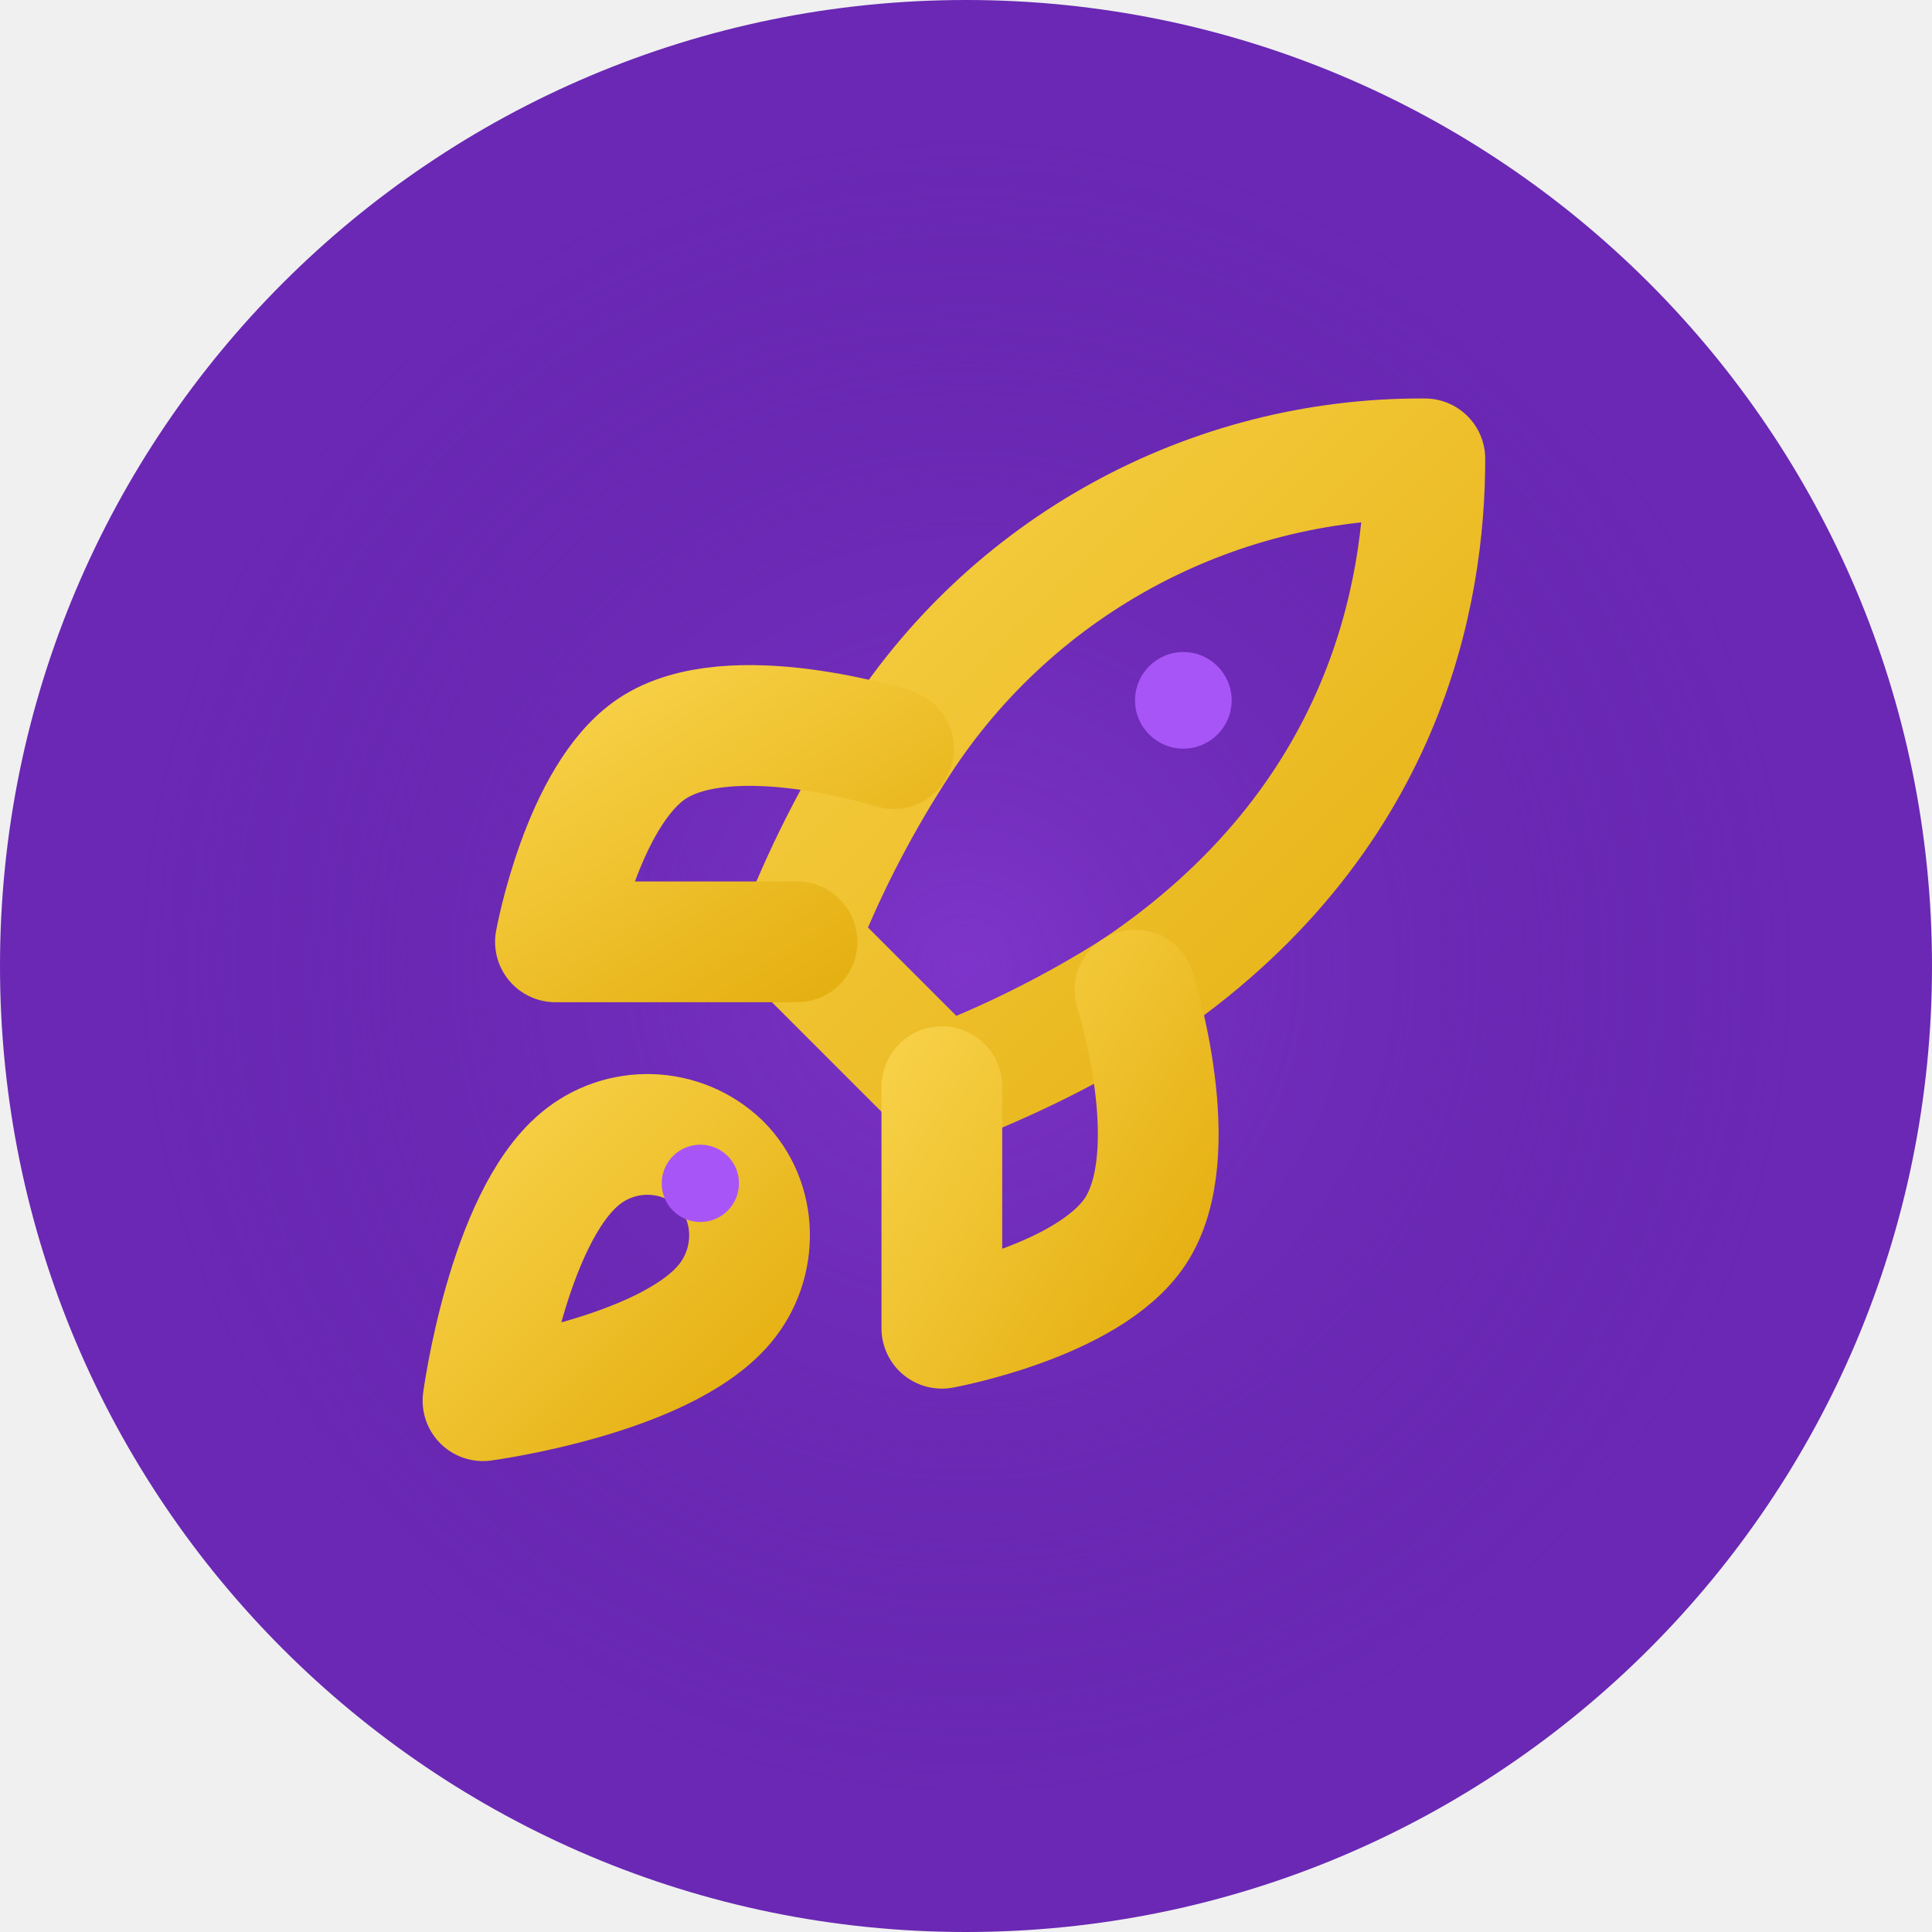
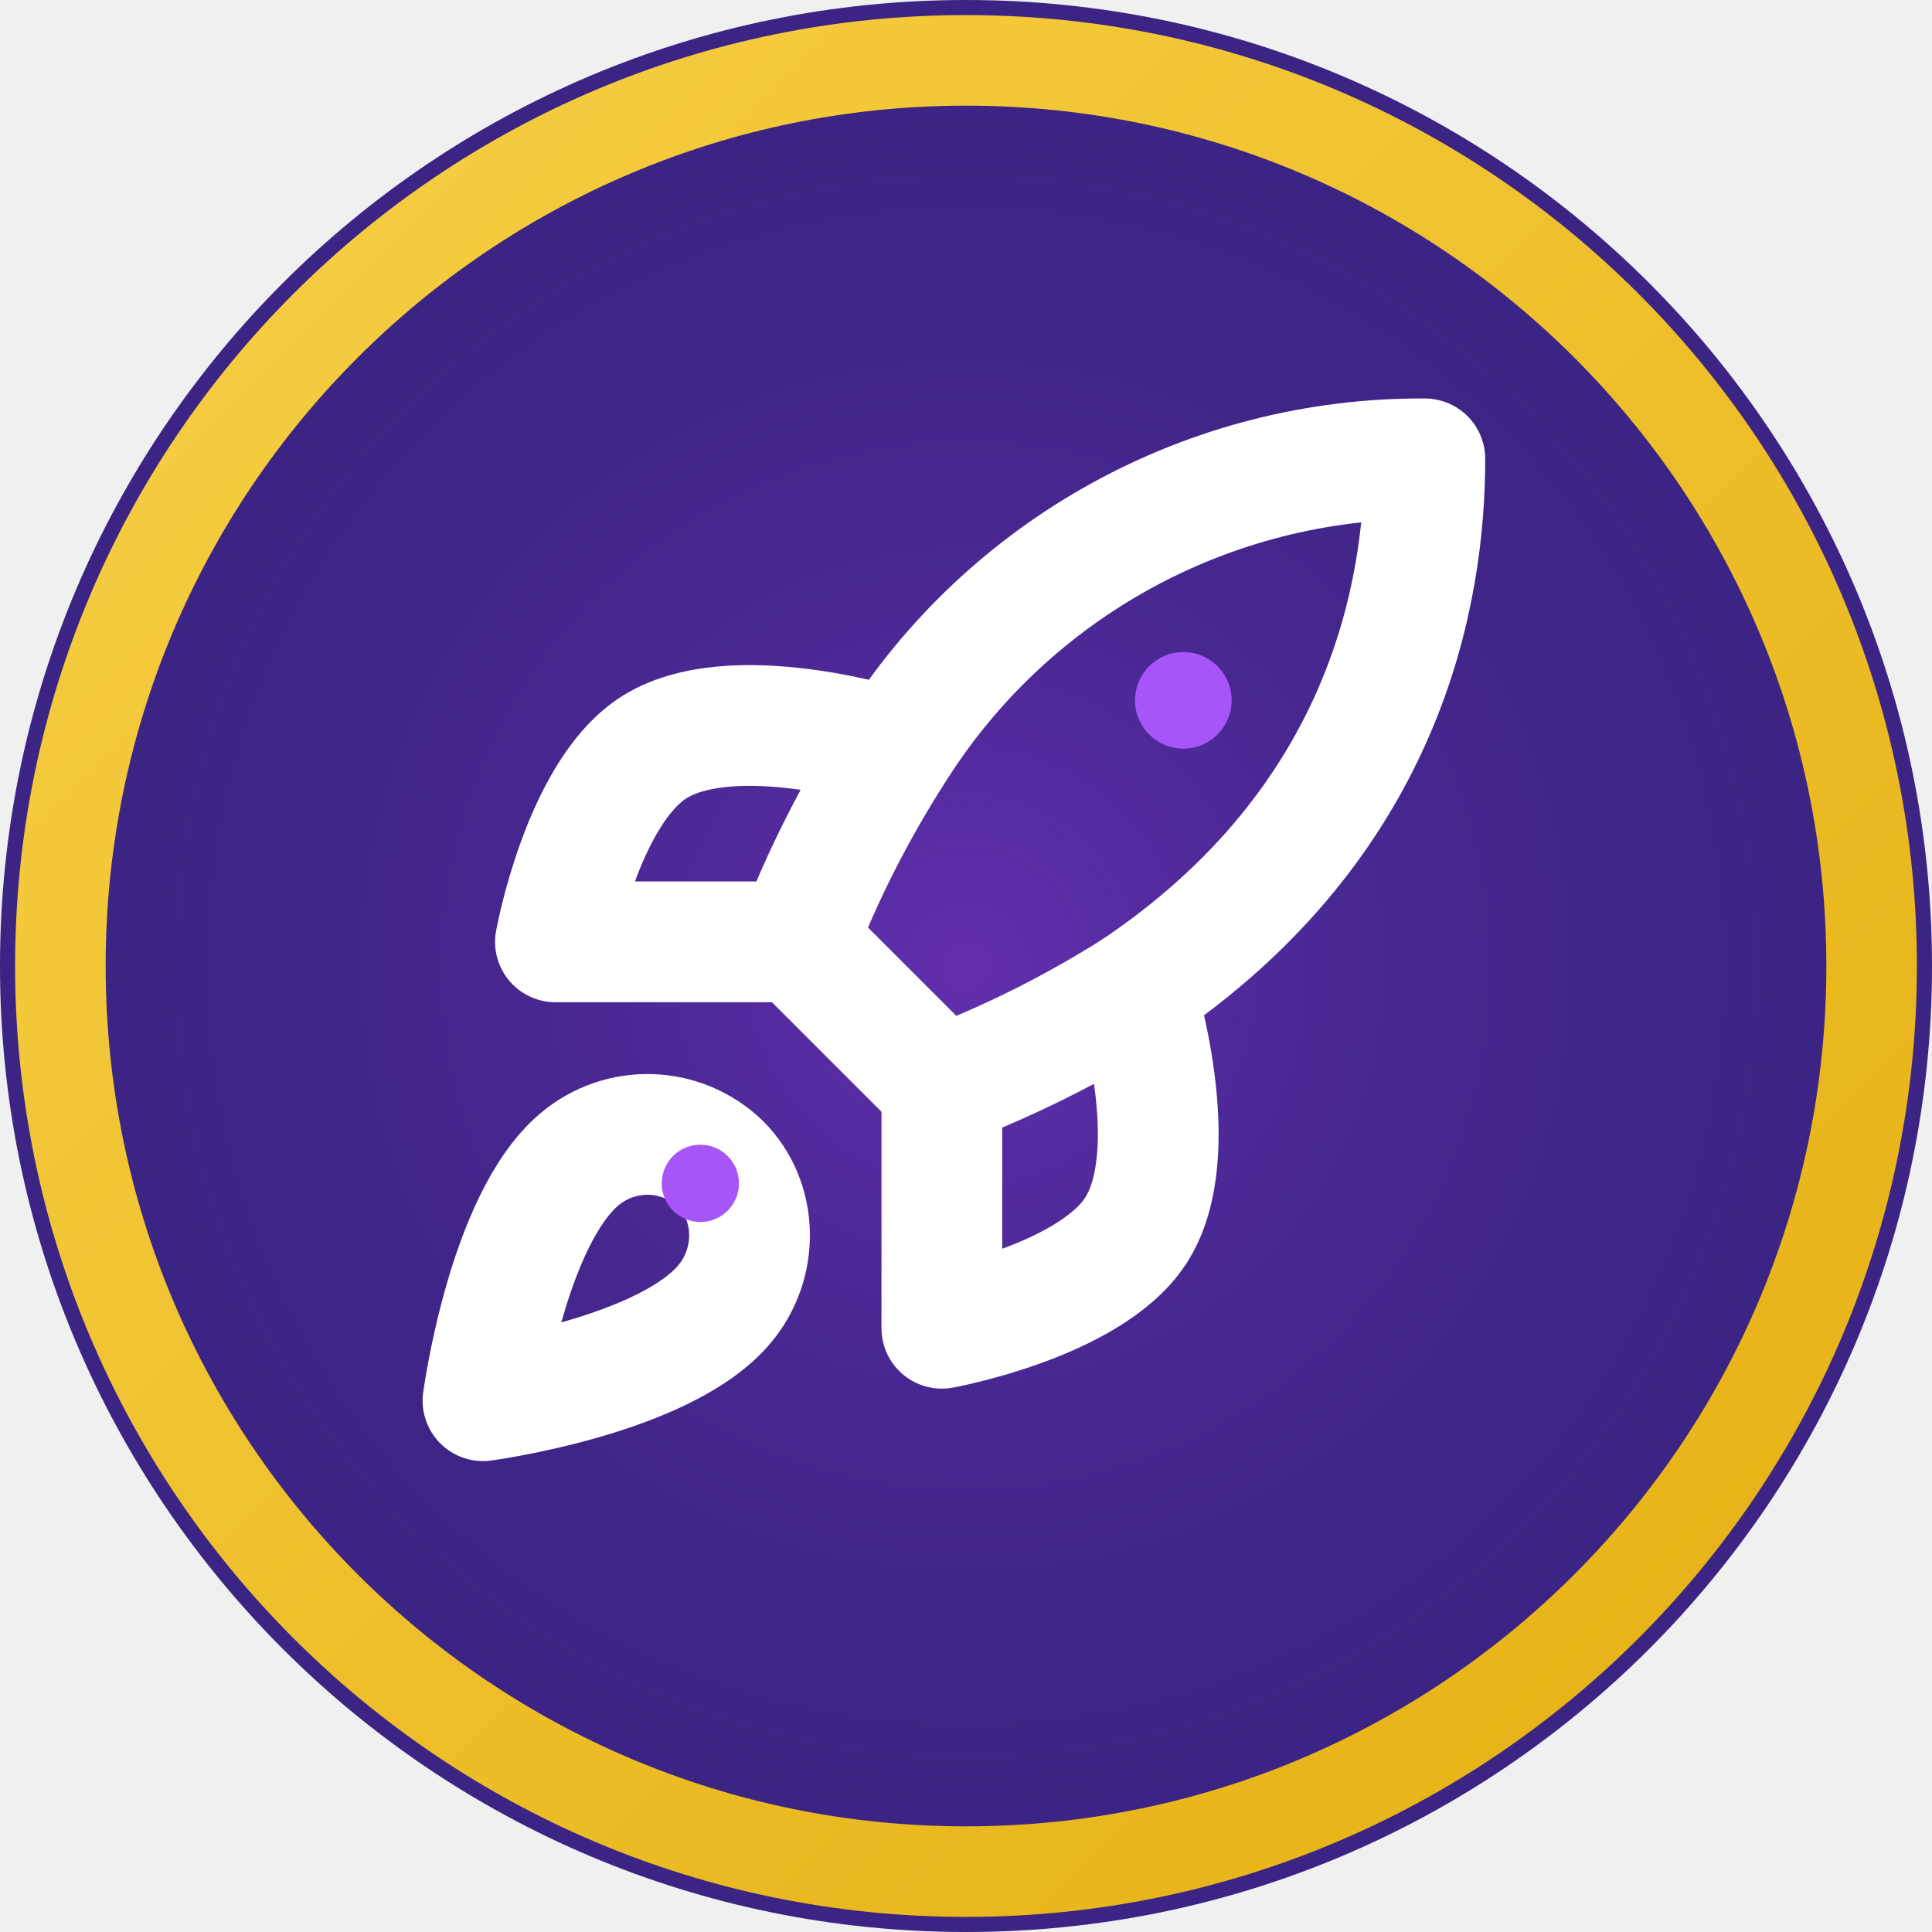
<svg xmlns="http://www.w3.org/2000/svg" viewBox="0 0 32 32" width="32" height="32">
-   <circle cx="16" cy="16" r="16" fill="#6a28b4" />
+   <circle cx="16" cy="16" r="16" fill="#3b2483" />
  <circle cx="16" cy="16" r="14" fill="url(#glow)" />
+   <circle cx="16" cy="16" r="15" fill="none" stroke="url(#goldGradient)" stroke-width="1.5" />
  <g transform="translate(6, 6) scale(0.8)" fill="none" stroke-width="2.5" stroke-linecap="round" stroke-linejoin="round">
-     <path d="M4.5 16.5c-1.5 1.26-2 5-2 5s3.74-.5 5-2c.71-.84.7-2.13-.09-2.91a2.18 2.18 0 0 0-2.91-.09z" stroke="url(#goldGradient)" />
-     <path d="m12 15-3-3a22 22 0 0 1 2-3.95A12.88 12.88 0 0 1 22 2c0 2.72-.78 7.5-6 11a22.35 22.35 0 0 1-4 2z" stroke="url(#goldGradient)" />
-     <path d="M9 12H4s.55-3.03 2-4c1.62-1.08 5 0 5 0" stroke="url(#goldGradient)" />
-     <path d="M12 15v5s3.03-.55 4-2c1.08-1.62 0-5 0-5" stroke="url(#goldGradient)" />
+     <path d="M4.5 16.5c-1.5 1.26-2 5-2 5s3.74-.5 5-2c.71-.84.7-2.13-.09-2.91a2.18 2.18 0 0 0-2.91-.09z" stroke="white" />
+     <path d="m12 15-3-3a22 22 0 0 1 2-3.95A12.88 12.88 0 0 1 22 2c0 2.72-.78 7.5-6 11a22.35 22.35 0 0 1-4 2z" stroke="white" />
+     <path d="M9 12H4s.55-3.03 2-4c1.62-1.08 5 0 5 0" stroke="white" />
+     <path d="M12 15v5s3.03-.55 4-2c1.08-1.62 0-5 0-5" stroke="white" />
    <circle cx="17" cy="7" r="1" fill="#a855f7" stroke="none" />
    <circle cx="7" cy="17" r="0.8" fill="#a855f7" stroke="none" />
  </g>
  <defs>
    <radialGradient id="glow" cx="50%" cy="50%" r="50%" fx="50%" fy="50%">
-       <stop offset="0%" stop-color="#8a3dd9" stop-opacity="0.6" />
-       <stop offset="100%" stop-color="#5a1f99" stop-opacity="0" />
+       <stop offset="0%" stop-color="#7d36cc" stop-opacity="0.6" />
+       <stop offset="100%" stop-color="#4e2999" stop-opacity="0" />
    </radialGradient>
    <linearGradient id="goldGradient" x1="0%" y1="0%" x2="100%" y2="100%">
      <stop offset="0%" stop-color="#f7d046" />
      <stop offset="100%" stop-color="#e5b012" />
    </linearGradient>
  </defs>
</svg>
